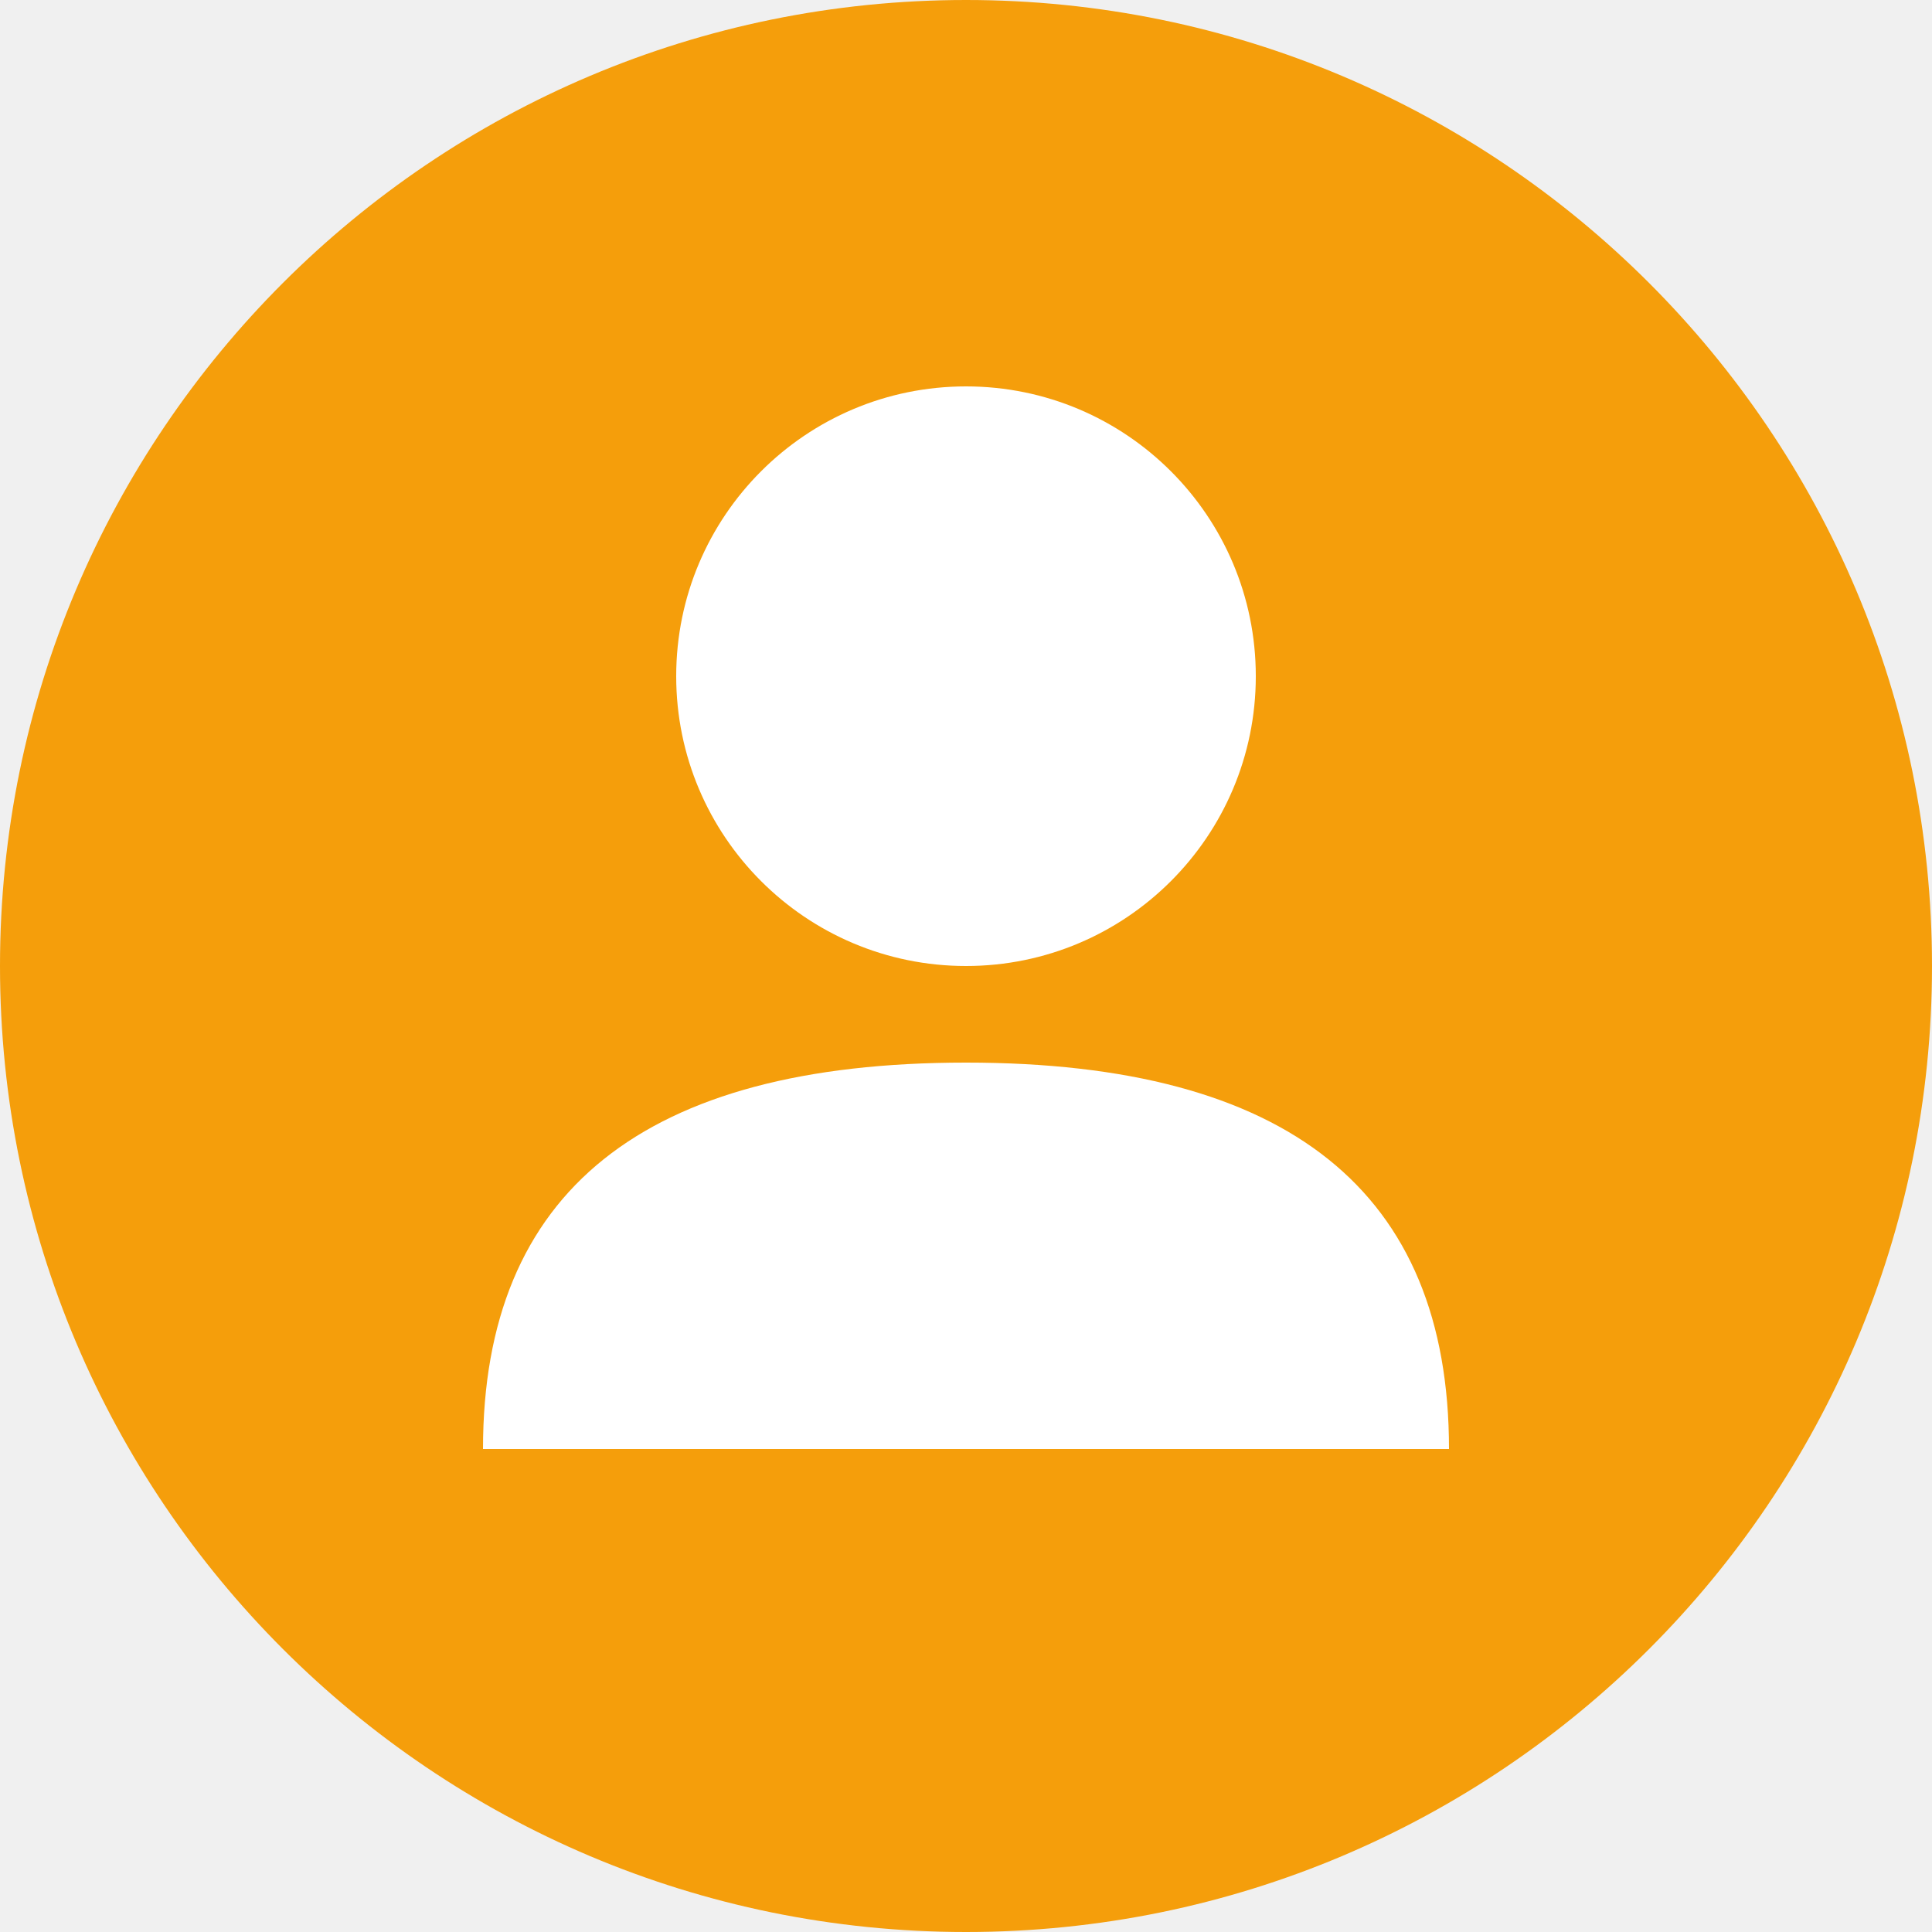
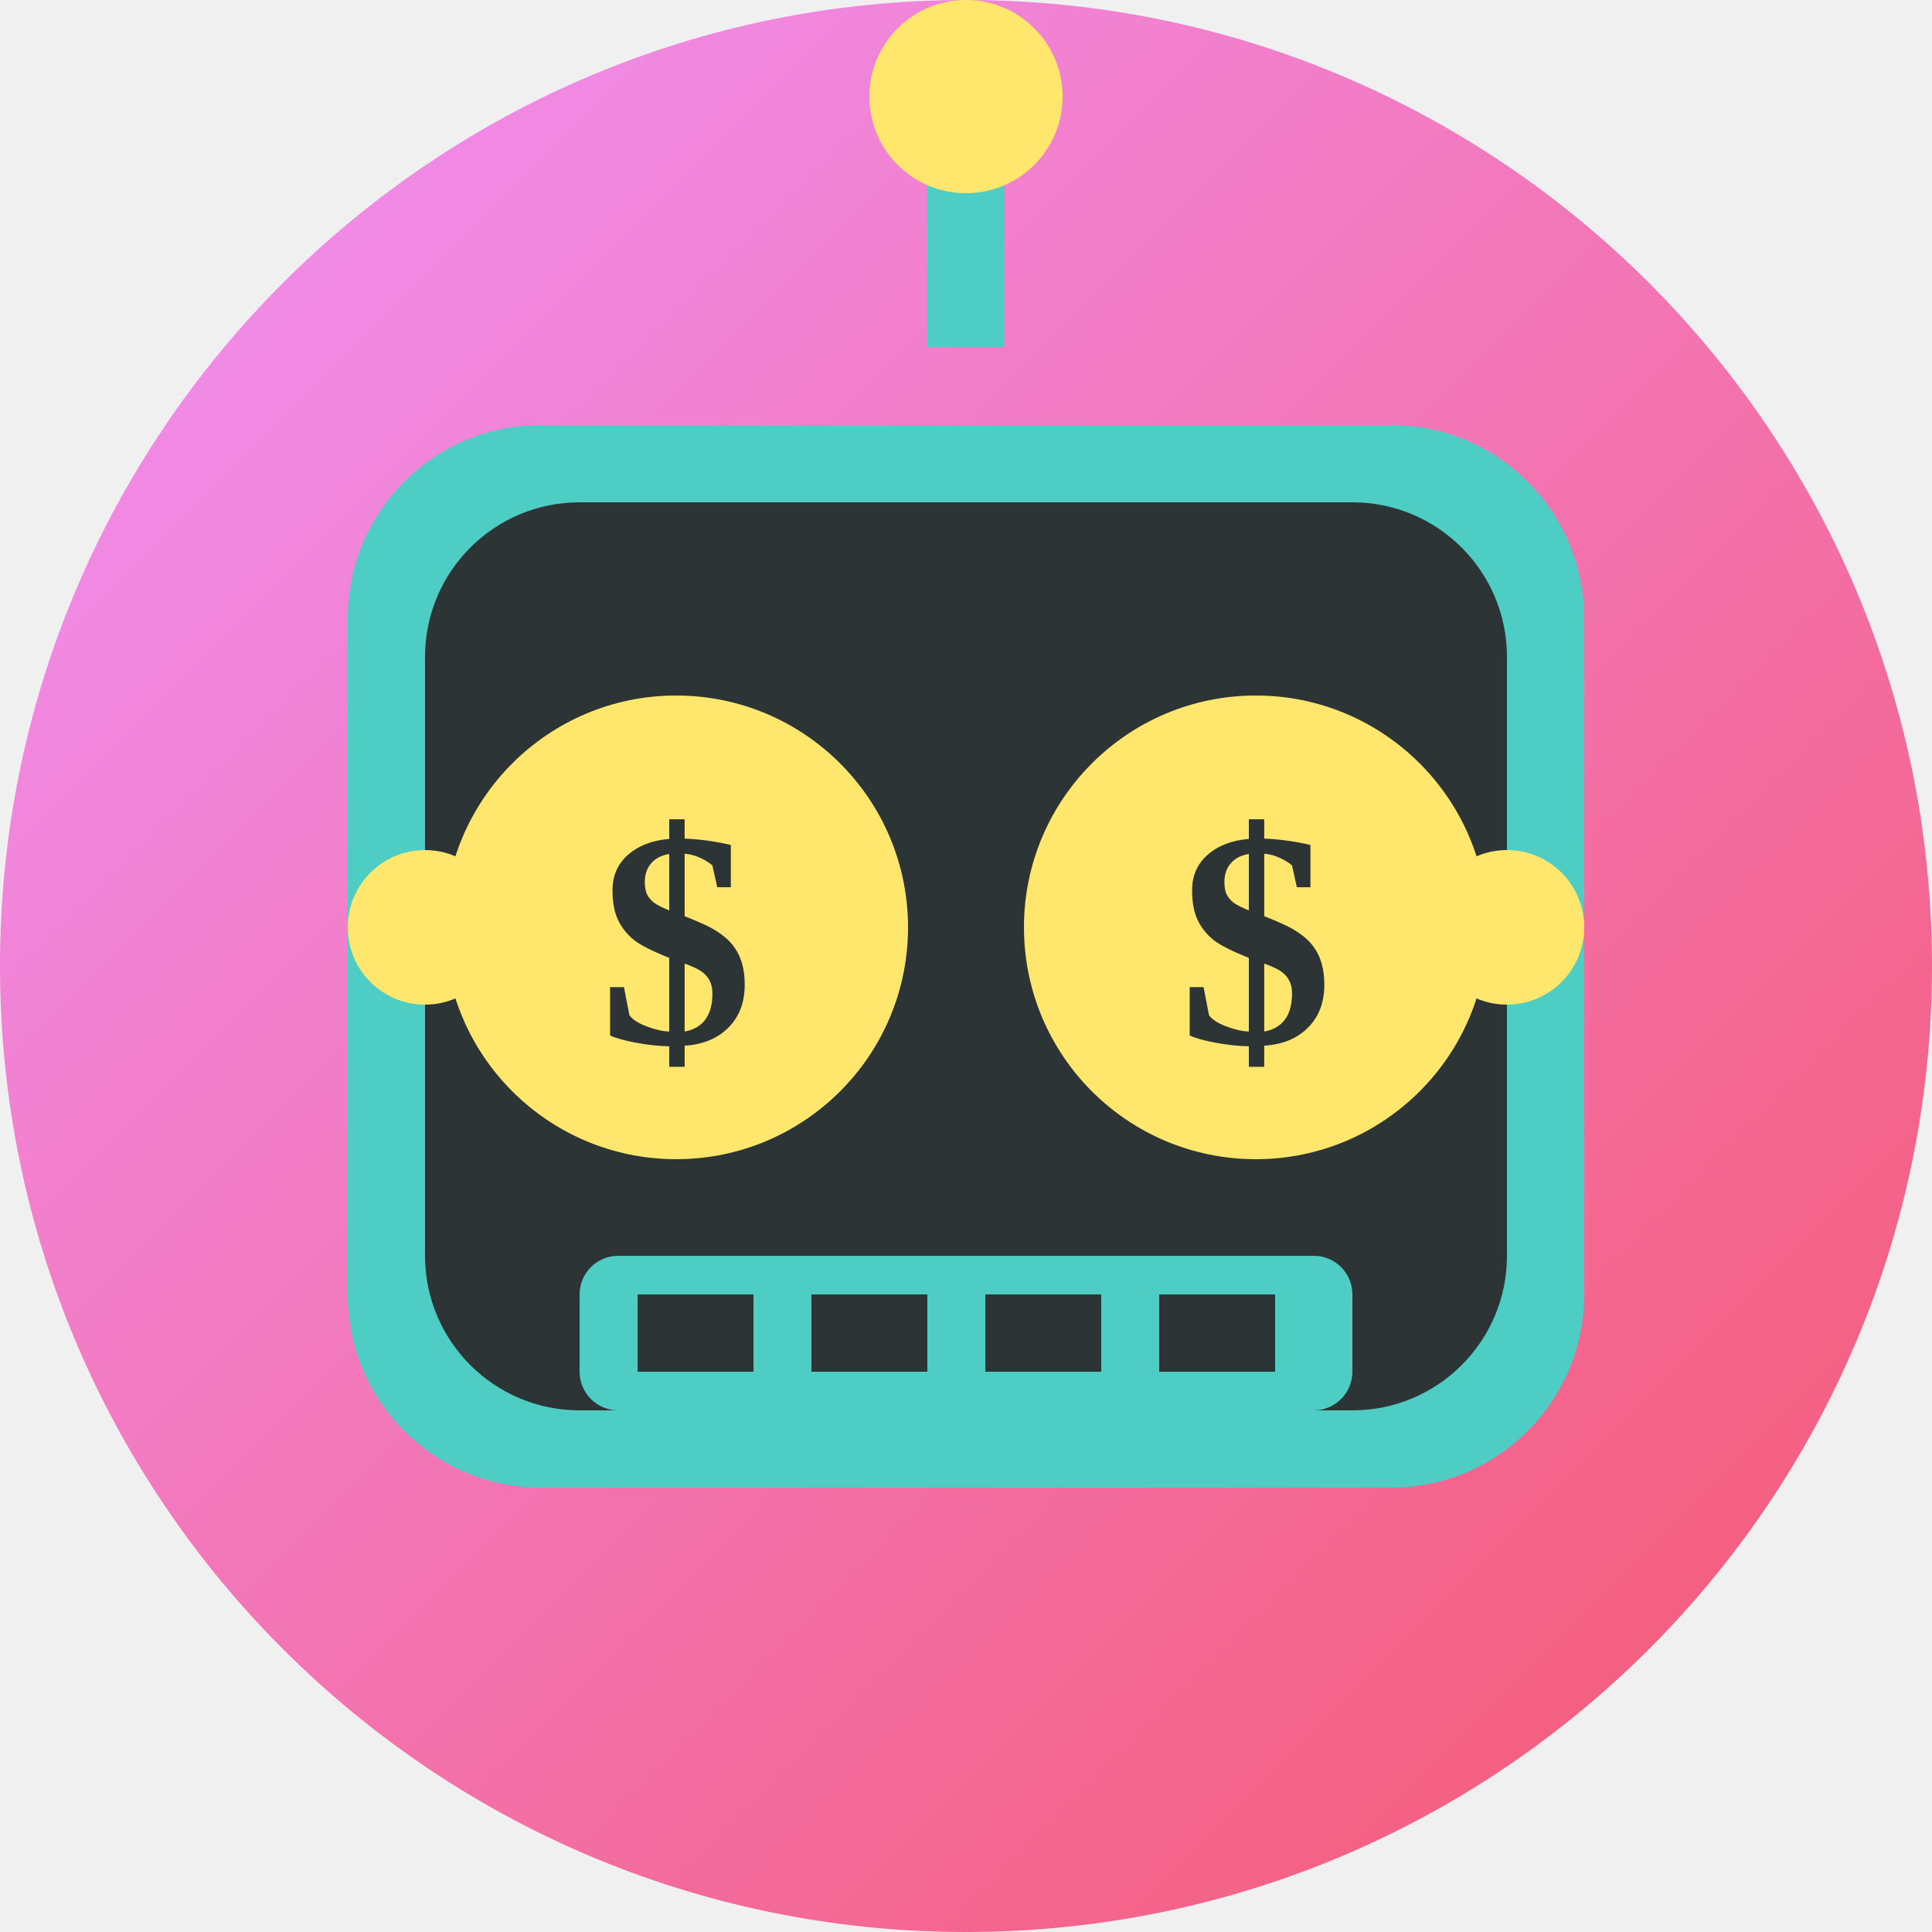
- <svg xmlns="http://www.w3.org/2000/svg" viewBox="0 0 100 100" fill="none">
-   <circle cx="50" cy="50" r="50" fill="#F59E0B" />
-   <circle cx="50" cy="35" r="15" fill="white" />
-   <path d="M25 75 Q25 55 50 55 Q75 55 75 75" fill="white" />
+ <svg xmlns="http://www.w3.org/2000/svg" viewBox="0 0 100 100">
+   <defs>
+     <linearGradient id="robotBg" x1="0%" y1="0%" x2="100%" y2="100%">
+       <stop offset="0%" style="stop-color:#f093fb" />
+       <stop offset="100%" style="stop-color:#f5576c" />
+     </linearGradient>
+   </defs>
+   <circle cx="50" cy="50" r="50" fill="url(#robotBg)" />
+   <line x1="50" y1="5" x2="50" y2="18" stroke="#4ECDC4" stroke-width="4" />
+   <circle cx="50" cy="5" r="5" fill="#FFE66D" />
+   <rect x="18" y="22" width="64" height="55" rx="10" fill="#4ECDC4" />
+   <rect x="22" y="26" width="56" height="47" rx="8" fill="#2D3436" />
+   <circle cx="35" cy="48" r="12" fill="#FFE66D" />
+   <circle cx="65" cy="48" r="12" fill="#FFE66D" />
+   <text x="35" y="54" font-size="16" font-weight="bold" fill="#2D3436" text-anchor="middle">$</text>
+   <text x="65" y="54" font-size="16" font-weight="bold" fill="#2D3436" text-anchor="middle">$</text>
+   <rect x="30" y="65" width="40" height="8" rx="2" fill="#4ECDC4" />
+   <rect x="33" y="67" width="6" height="4" fill="#2D3436" />
+   <rect x="42" y="67" width="6" height="4" fill="#2D3436" />
+   <rect x="51" y="67" width="6" height="4" fill="#2D3436" />
+   <rect x="60" y="67" width="6" height="4" fill="#2D3436" />
+   <circle cx="22" cy="48" r="4" fill="#FFE66D" />
+   <circle cx="78" cy="48" r="4" fill="#FFE66D" />
</svg>
